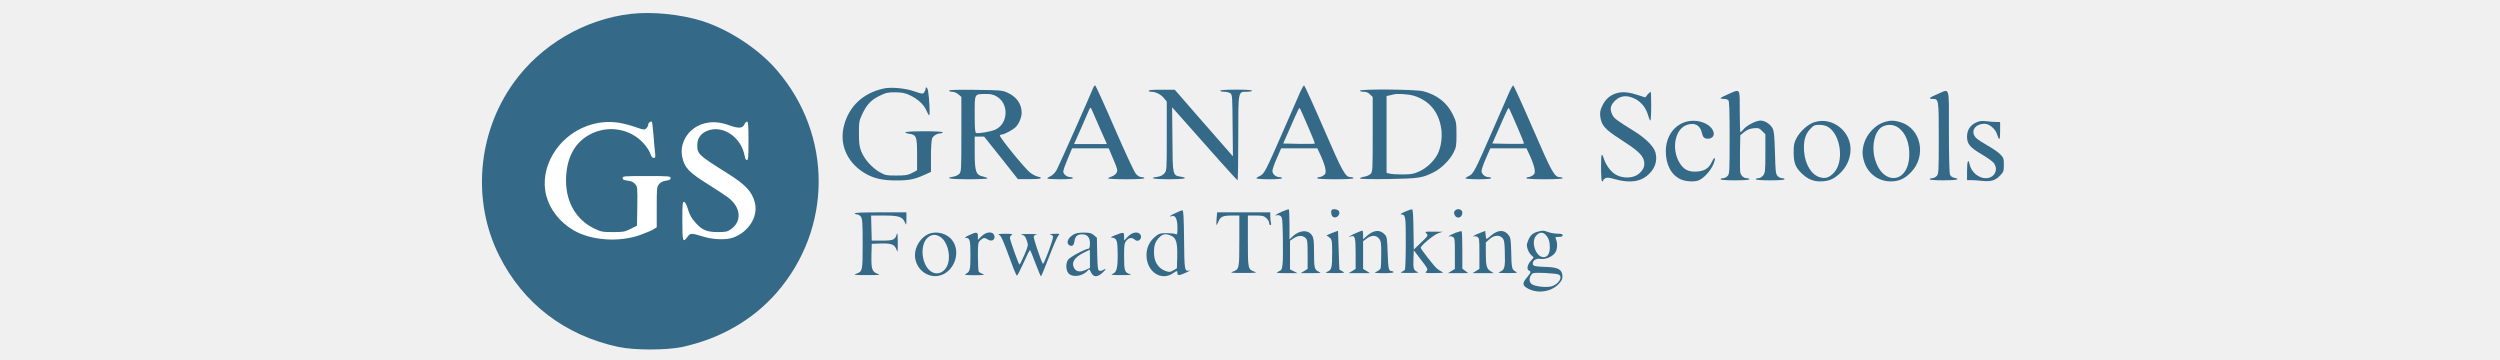
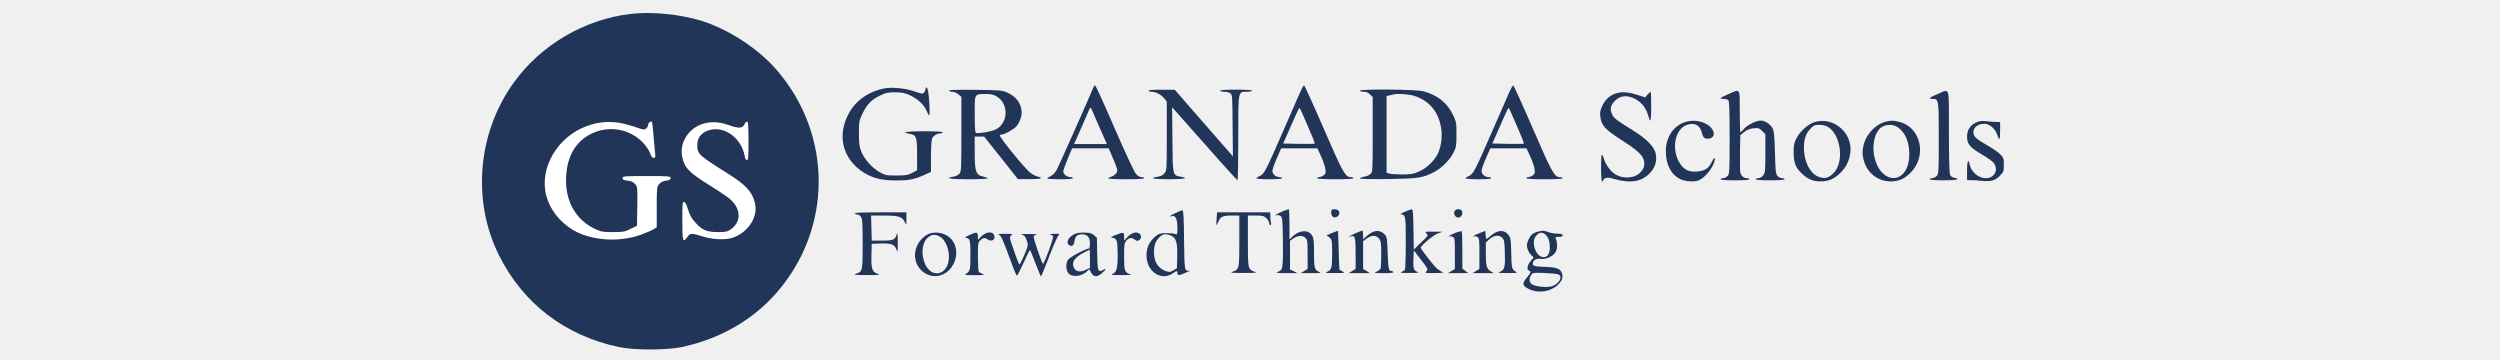
- <svg xmlns="http://www.w3.org/2000/svg" version="1.0" color="#346988" fill="currentColor" width="730" height="105" viewBox="0 0 1480 337" preserveAspectRatio="xMidYMid meet">
+ <svg xmlns="http://www.w3.org/2000/svg" version="1.0" color="#213558" fill="currentColor" width="730" height="105" viewBox="0 0 1480 337" preserveAspectRatio="xMidYMid meet">
  <g transform="translate(0,337) scale(0.1,-0.1)" stroke="none">
    <ellipse cx="1663" cy="1679" rx="1200" ry="1500" fill="white" />
    <path d="M1599 3240 c-436 -50 -847 -292 -1101 -647 -339 -473 -391 -1109 -134 -1620 225 -449 616 -747 1119 -855 146 -31 446 -31 594 0 354 76 662 252 885 507 526 603 528 1479 4 2087 -170 199 -450 382 -703 462 -199 62 -467 89 -664 66z m-115 -1020 c38 -6 108 -24 154 -40 80 -28 87 -29 104 -13 10 9 18 25 18 35 0 17 25 36 35 26 3 -2 9 -60 15 -129 5 -68 12 -143 15 -166 4 -37 2 -43 -14 -43 -12 0 -22 13 -32 42 -7 23 -37 67 -65 98 -124 133 -323 168 -488 86 -155 -76 -236 -228 -236 -439 0 -205 98 -370 267 -450 63 -30 76 -32 173 -32 97 0 110 2 165 30 l60 30 3 182 c2 177 2 182 -21 208 -17 20 -35 28 -70 32 -37 5 -47 9 -47 24 0 18 12 19 225 19 213 0 225 -1 225 -19 0 -14 -10 -20 -42 -24 -29 -4 -50 -14 -65 -32 -22 -25 -23 -33 -23 -216 l0 -189 -32 -20 c-18 -11 -71 -33 -117 -50 -203 -74 -469 -55 -636 45 -125 75 -216 192 -250 320 -68 261 104 554 383 655 98 35 192 45 296 30z m1044 -27 c82 -29 117 -25 134 12 6 14 17 25 25 25 10 0 13 -36 13 -180 0 -151 -2 -180 -15 -180 -9 0 -17 14 -21 38 -32 183 -217 301 -362 231 -55 -27 -82 -70 -82 -129 0 -84 13 -95 281 -263 174 -109 233 -173 259 -278 32 -128 -58 -272 -202 -325 -68 -25 -187 -21 -287 10 -107 33 -116 33 -143 -4 -43 -59 -48 -45 -48 151 0 161 2 180 16 177 10 -2 23 -25 33 -58 22 -71 35 -93 79 -142 58 -64 103 -83 203 -83 75 0 90 3 122 25 110 76 97 212 -31 304 -26 19 -103 70 -172 113 -188 117 -229 159 -251 262 -30 141 69 284 218 317 73 16 139 10 231 -23z" />
    <path d="M5931 2548 c-29 -73 -322 -733 -342 -769 -15 -27 -37 -50 -56 -59 -18 -8 -33 -18 -33 -22 0 -5 54 -8 120 -8 73 0 120 4 120 10 0 6 -10 10 -23 10 -32 0 -67 27 -67 53 0 12 19 66 42 120 l41 97 172 0 171 0 43 -102 c40 -94 43 -104 30 -128 -8 -14 -29 -29 -47 -35 -17 -5 -32 -13 -32 -17 0 -4 77 -8 170 -8 107 0 170 4 170 10 0 6 -12 10 -26 10 -16 0 -36 11 -52 29 -16 17 -98 193 -201 430 -95 220 -178 401 -182 401 -5 0 -13 -10 -18 -22z m-12 -210 c5 -13 39 -89 74 -170 l66 -148 -154 0 -154 0 66 148 c35 81 69 157 74 170 5 12 11 22 14 22 3 0 9 -10 14 -22z" />
    <path d="M7873 2513 c-14 -32 -88 -202 -165 -378 -161 -369 -176 -398 -218 -415 -16 -7 -30 -16 -30 -21 0 -5 54 -9 120 -9 73 0 120 4 120 10 0 6 -10 10 -23 10 -34 0 -67 28 -67 57 0 14 18 68 41 119 l41 94 170 0 169 0 36 -77 c19 -43 38 -97 40 -119 5 -35 2 -44 -18 -58 -13 -9 -31 -16 -41 -16 -10 0 -18 -4 -18 -10 0 -6 63 -10 170 -10 107 0 170 4 170 10 0 6 -12 10 -26 10 -51 0 -75 44 -254 457 -96 222 -179 403 -183 403 -4 0 -20 -26 -34 -57z m72 -332 c37 -84 65 -155 62 -157 -2 -3 -70 -3 -150 -2 l-146 3 53 120 c100 228 97 221 106 205 5 -8 38 -84 75 -169z" />
    <path d="M9833 2513 c-14 -32 -88 -202 -165 -378 -161 -369 -176 -398 -218 -415 -16 -7 -30 -16 -30 -21 0 -5 54 -9 120 -9 73 0 120 4 120 10 0 6 -10 10 -23 10 -34 0 -67 28 -67 57 0 14 18 68 41 119 l41 94 170 0 169 0 36 -77 c19 -43 38 -97 40 -119 5 -35 2 -44 -18 -58 -13 -9 -31 -16 -41 -16 -10 0 -18 -4 -18 -10 0 -6 63 -10 170 -10 107 0 170 4 170 10 0 6 -12 10 -26 10 -51 0 -75 44 -254 457 -96 222 -179 403 -183 403 -4 0 -20 -26 -34 -57z m72 -332 c37 -84 65 -155 62 -157 -2 -3 -70 -3 -150 -2 l-146 3 53 120 c100 228 97 221 106 205 5 -8 38 -84 75 -169z" />
    <path d="M3965 2540 c-191 -42 -323 -166 -370 -347 -48 -182 35 -359 212 -456 76 -41 156 -58 273 -58 121 -1 176 10 266 51 l64 29 0 145 c0 85 5 155 11 169 12 26 47 47 79 47 11 0 20 5 20 10 0 6 -65 10 -175 10 -166 0 -222 -10 -136 -24 65 -10 71 -28 71 -196 l0 -146 -47 -25 c-41 -21 -62 -24 -148 -24 -92 0 -104 2 -153 30 -71 39 -145 121 -174 193 -19 48 -23 76 -23 172 0 108 2 119 31 180 42 90 84 134 162 172 59 29 76 33 147 33 65 -1 91 -6 136 -27 74 -34 133 -88 156 -143 10 -25 22 -45 27 -45 8 0 1 160 -11 228 -5 31 -23 46 -23 19 0 -7 -6 -21 -13 -32 -13 -17 -17 -17 -93 9 -87 30 -220 42 -289 26z" />
    <path d="M4580 2521 c0 -6 13 -11 29 -11 17 0 42 -10 58 -24 l28 -24 0 -350 c0 -331 -1 -351 -19 -371 -11 -12 -37 -24 -58 -27 -86 -14 -27 -24 142 -24 99 0 180 4 180 8 0 5 -19 12 -42 18 -67 14 -78 45 -78 227 l0 147 44 0 44 0 159 -199 158 -200 108 0 c103 -1 139 10 78 24 -17 3 -47 19 -69 35 -46 33 -295 338 -286 351 3 5 12 9 20 9 23 0 107 46 131 72 29 31 53 90 53 131 0 83 -47 150 -134 189 -48 22 -65 23 -298 26 -171 2 -248 0 -248 -7z m444 -54 c118 -66 112 -254 -9 -311 -39 -19 -161 -40 -182 -32 -10 4 -13 46 -13 176 0 197 -5 188 105 189 44 1 70 -5 99 -22z" />
    <path d="M6450 2520 c0 -5 11 -10 25 -10 40 0 89 -24 118 -59 l27 -33 0 -323 c0 -322 0 -324 -23 -350 -15 -18 -36 -28 -65 -32 -88 -12 -36 -23 108 -23 143 0 193 11 112 24 -77 12 -77 10 -79 350 l-3 301 38 -43 c333 -378 569 -641 575 -641 4 -1 7 176 7 392 0 453 -3 437 81 437 27 0 49 5 49 10 0 6 -57 10 -150 10 -93 0 -150 -4 -150 -10 0 -5 17 -10 38 -10 21 0 47 -6 58 -14 18 -14 19 -30 21 -303 l3 -288 -38 43 c-20 23 -143 163 -272 311 l-235 270 -122 0 c-76 1 -123 -3 -123 -9z" />
    <path d="M8430 2520 c0 -5 16 -10 35 -10 25 0 44 -8 60 -25 l25 -24 0 -351 c0 -336 -1 -351 -20 -370 -11 -11 -38 -23 -60 -26 -22 -4 -40 -11 -40 -16 0 -6 99 -8 268 -6 286 5 317 10 426 65 69 35 148 113 182 180 27 54 29 66 29 173 0 109 -2 119 -32 182 -53 113 -148 189 -280 223 -68 18 -593 22 -593 5z m508 -48 c141 -45 228 -147 253 -300 14 -82 0 -180 -32 -245 -34 -66 -103 -132 -172 -163 -54 -25 -74 -28 -157 -29 -52 0 -107 3 -122 8 l-28 7 0 360 0 360 28 6 c15 3 32 7 37 9 31 10 141 3 193 -13z" />
    <path d="M11883 2488 c-40 -17 -73 -34 -73 -38 0 -4 14 -7 30 -7 17 0 36 -5 43 -12 9 -9 12 -98 12 -350 0 -319 -1 -340 -19 -360 -11 -12 -30 -21 -43 -21 -12 0 -23 -4 -23 -10 0 -6 52 -10 135 -10 83 0 135 4 135 10 0 6 -11 10 -24 10 -28 0 -54 22 -61 53 -3 12 -4 96 -3 186 l3 164 37 30 c27 21 51 31 87 35 46 4 53 2 81 -26 l30 -30 0 -180 c0 -166 -2 -181 -21 -206 -12 -15 -30 -26 -45 -26 -13 0 -24 -4 -24 -10 0 -6 52 -10 135 -10 83 0 135 4 135 10 0 6 -11 10 -23 10 -13 0 -32 9 -43 21 -17 19 -20 43 -24 218 -5 162 -9 202 -23 229 -22 40 -71 72 -113 72 -40 0 -128 -44 -158 -81 -14 -16 -27 -29 -30 -29 -3 0 -6 88 -6 195 0 226 8 213 -107 163z" />
    <path d="M13843 2488 c-77 -32 -90 -45 -47 -45 59 0 59 -2 59 -367 0 -314 -1 -335 -19 -355 -11 -12 -30 -21 -43 -21 -12 0 -23 -4 -23 -10 0 -6 50 -10 130 -10 123 0 166 10 100 24 -20 4 -34 14 -40 31 -6 16 -10 181 -10 406 0 435 12 398 -107 347z" />
    <path d="M10845 2499 c-63 -15 -112 -55 -141 -116 -22 -45 -26 -62 -21 -106 10 -82 44 -120 191 -214 147 -94 202 -142 216 -192 13 -47 4 -80 -33 -118 -54 -57 -167 -63 -242 -11 -38 26 -78 81 -96 133 -24 73 -29 60 -29 -73 0 -81 4 -132 10 -132 6 0 10 4 10 10 0 5 9 14 20 20 16 8 38 6 93 -10 142 -39 244 -23 318 51 58 57 78 126 59 199 -15 58 -94 136 -205 204 -155 96 -183 116 -199 150 -23 48 -20 80 11 117 53 63 119 74 201 33 60 -30 105 -87 124 -158 7 -25 16 -46 20 -46 4 0 8 61 8 135 0 74 -2 135 -5 135 -3 0 -16 -12 -29 -26 l-22 -27 -65 21 c-80 27 -143 34 -194 21z" />
    <path d="M11495 2231 c-118 -29 -197 -138 -198 -275 -1 -127 49 -223 136 -265 46 -22 127 -28 170 -12 59 23 135 115 151 184 9 40 -6 33 -27 -13 -27 -58 -69 -84 -142 -88 -76 -4 -119 18 -158 80 -81 130 -45 321 69 358 72 24 122 -3 139 -75 9 -42 23 -55 56 -55 38 0 62 26 54 59 -19 78 -142 128 -250 102z" />
    <path d="M12689 2225 c-60 -19 -133 -85 -167 -149 -23 -44 -27 -63 -27 -136 0 -99 19 -144 84 -203 52 -47 101 -67 164 -67 76 0 125 19 182 72 59 54 94 123 102 202 19 185 -163 337 -338 281z m129 -45 c120 -74 152 -327 53 -430 -43 -45 -79 -57 -131 -41 -78 23 -137 119 -147 239 -8 97 10 164 57 213 33 35 42 39 86 39 31 0 61 -7 82 -20z" />
    <path d="M13351 2228 c-86 -24 -169 -110 -196 -201 -19 -65 -19 -113 2 -176 35 -109 134 -181 248 -181 76 0 131 25 189 85 150 153 95 413 -98 470 -56 17 -95 18 -145 3z m120 -51 c75 -50 114 -153 107 -277 -15 -259 -259 -267 -324 -10 -30 118 1 249 68 290 45 27 106 26 149 -3z" />
    <path d="M14203 2221 c-54 -25 -83 -71 -83 -131 0 -69 26 -100 133 -164 53 -30 105 -68 116 -82 50 -63 8 -144 -73 -144 -70 0 -137 58 -153 133 -11 55 -23 25 -23 -62 l0 -89 38 0 c20 0 67 -3 103 -7 82 -9 124 3 170 51 31 33 34 40 34 99 0 59 -3 67 -34 99 -18 19 -71 55 -117 81 -46 26 -95 58 -109 72 -57 58 -13 133 79 133 45 0 100 -46 117 -98 21 -67 29 -59 29 29 l0 85 -37 1 c-21 0 -63 3 -93 7 -44 5 -63 3 -97 -13z" />
    <path d="M7705 1389 c-47 -19 -92 -50 -53 -36 9 3 24 0 35 -8 16 -12 18 -32 21 -207 2 -106 1 -217 -3 -246 -6 -48 -10 -55 -38 -67 -30 -13 -25 -14 73 -15 l105 0 -35 18 -35 17 0 135 0 134 34 23 c42 28 85 29 111 3 18 -18 20 -33 20 -155 l0 -135 -32 -20 -33 -20 100 0 c93 1 98 2 69 14 -40 18 -44 34 -44 184 0 99 -3 130 -17 153 -35 59 -119 55 -185 -8 l-28 -27 0 142 c0 78 -3 142 -7 141 -5 0 -30 -9 -58 -20z" />
    <path d="M8167 1403 c-12 -12 -7 -50 8 -63 32 -27 82 23 55 55 -13 15 -51 20 -63 8z" />
    <path d="M8850 1385 c-31 -14 -46 -24 -34 -25 42 -1 44 -13 44 -264 0 -133 -4 -246 -8 -253 -4 -7 -19 -16 -32 -22 -19 -7 0 -10 75 -9 83 0 95 2 72 11 -34 14 -39 31 -35 127 l3 74 68 -89 c64 -83 67 -89 51 -107 -17 -17 -14 -18 77 -17 81 1 90 2 67 12 -14 7 -36 21 -48 32 -31 28 -150 181 -150 193 0 20 121 121 162 135 l43 15 -84 1 c-82 1 -84 1 -67 -18 17 -18 15 -22 -51 -84 l-68 -66 -3 190 c-2 142 -5 189 -15 188 -6 0 -37 -11 -67 -24z" />
    <path d="M9320 1395 c-10 -12 -10 -21 -2 -40 19 -42 72 -26 72 21 0 34 -47 46 -70 19z" />
    <path d="M6703 1374 c-52 -23 -72 -42 -34 -29 32 10 51 -30 51 -108 0 -62 -2 -68 -17 -61 -10 5 -48 9 -85 9 -59 0 -70 -3 -104 -31 -56 -45 -84 -104 -84 -176 0 -155 139 -247 251 -167 34 24 39 24 39 -2 0 -25 19 -22 91 11 24 11 35 18 24 15 -49 -11 -50 -5 -53 290 -2 207 -6 275 -15 274 -7 0 -36 -11 -64 -25z m-36 -216 c41 -20 54 -67 51 -190 l-3 -112 -34 -20 c-31 -18 -37 -18 -74 -5 -59 21 -99 75 -105 143 -6 75 4 120 35 157 41 49 72 55 130 27z" />
    <path d="M3695 1370 c3 -5 15 -10 25 -10 10 0 26 -10 34 -22 13 -19 16 -61 16 -253 0 -255 -1 -259 -61 -281 -30 -11 -17 -12 101 -12 120 0 131 1 100 12 -52 19 -60 44 -58 171 l3 110 85 3 c100 3 130 -9 147 -58 11 -31 12 -24 12 70 -1 79 -3 97 -10 74 -15 -52 -32 -59 -138 -59 l-96 0 -3 118 -3 117 121 0 c138 0 173 -11 195 -63 14 -32 14 -32 15 31 l0 62 -246 0 c-161 0 -243 -3 -239 -10z" />
    <path d="M7087 1323 c-2 -32 -3 -60 -1 -62 1 -2 9 13 18 32 19 47 41 57 125 57 l71 0 0 -238 c0 -262 -1 -266 -61 -288 -30 -11 -17 -12 101 -12 118 0 131 1 101 12 -60 22 -61 26 -61 288 l0 238 74 0 c64 0 76 -3 100 -25 14 -13 26 -33 26 -45 0 -11 5 -20 11 -20 7 0 9 9 5 23 -3 12 -6 39 -6 60 l0 37 -249 0 -249 0 -5 -57z" />
    <path d="M8165 1185 c-33 -13 -54 -24 -47 -24 6 -1 21 -10 32 -21 18 -18 20 -33 20 -137 0 -144 -5 -162 -44 -179 -29 -12 -24 -13 69 -13 94 0 98 1 73 15 -16 8 -29 16 -30 17 -1 1 -4 84 -7 183 l-6 182 -60 -23z" />
    <path d="M8393 1186 c-49 -21 -89 -47 -49 -32 40 14 46 -8 46 -160 l0 -144 -32 -20 -33 -20 100 0 100 0 -32 20 -33 20 0 129 0 130 33 25 c45 34 89 34 116 0 19 -24 21 -40 21 -145 0 -64 -3 -125 -6 -134 -4 -10 -21 -23 -38 -31 -29 -12 -24 -13 67 -14 63 0 96 4 92 10 -3 6 -12 10 -20 10 -25 0 -30 24 -35 171 -4 129 -7 150 -25 169 -45 50 -101 47 -165 -7 l-40 -35 0 41 c0 23 -3 41 -7 40 -5 0 -31 -11 -60 -23z" />
    <path d="M9325 1188 c-27 -11 -54 -24 -60 -30 -7 -8 -6 -9 2 -4 7 4 22 2 33 -4 19 -10 20 -20 20 -155 l0 -145 -32 -20 -33 -20 95 0 95 1 -27 20 -28 21 0 173 c0 96 -3 176 -7 178 -5 2 -30 -5 -58 -15z" />
    <path d="M9555 1187 c-27 -10 -54 -23 -60 -29 -7 -8 -6 -9 2 -4 7 4 22 2 33 -4 19 -10 20 -20 20 -155 l0 -145 -32 -20 -33 -20 100 0 100 0 -31 19 c-37 23 -44 49 -44 176 l0 93 35 31 c43 38 92 42 121 10 16 -17 20 -40 22 -126 5 -143 -1 -171 -41 -188 -30 -13 -26 -14 68 -14 94 0 98 1 73 15 -34 18 -37 30 -40 186 -3 110 -6 130 -24 154 -39 53 -100 52 -163 -2 -21 -19 -42 -34 -45 -34 -2 0 -6 17 -8 38 l-3 38 -50 -19z" />
    <path d="M10105 1201 c-62 -15 -85 -40 -108 -113 -9 -26 11 -82 38 -108 l24 -23 -29 -34 c-32 -36 -39 -80 -15 -89 22 -9 19 -17 -20 -65 -47 -55 -43 -77 17 -107 94 -47 219 -24 286 52 26 30 32 45 30 73 -5 58 -41 77 -146 81 -112 4 -132 8 -132 31 0 31 32 51 72 45 50 -9 122 25 143 66 17 32 17 86 1 123 -7 14 -3 17 28 17 25 0 36 4 36 15 0 11 -12 15 -47 15 -27 0 -66 7 -88 15 -45 16 -47 16 -90 6z m65 -31 c28 -28 40 -63 40 -118 0 -59 -21 -92 -59 -92 -74 0 -123 149 -66 205 29 30 58 32 85 5z m118 -371 c53 -20 2 -101 -74 -115 -50 -9 -141 2 -170 21 -28 18 -32 54 -9 88 14 21 19 22 122 19 59 -3 118 -8 131 -13z" />
    <path d="M4385 1176 c-70 -31 -125 -117 -125 -196 0 -119 102 -212 215 -196 147 23 224 218 133 336 -49 64 -149 89 -223 56z m112 -26 c62 -38 98 -157 74 -246 -26 -95 -117 -126 -180 -62 -75 77 -81 243 -10 302 36 31 73 33 116 6z" />
    <path d="M4765 1165 c-32 -15 -43 -24 -29 -24 39 -2 44 -19 44 -161 0 -141 -4 -156 -45 -178 -15 -9 4 -11 85 -11 87 0 100 2 75 11 -16 6 -33 16 -37 22 -4 6 -8 70 -8 142 0 124 1 132 23 152 28 26 40 27 71 7 40 -26 77 5 56 46 -18 33 -76 25 -116 -15 l-34 -34 0 34 c0 41 -14 43 -85 9z" />
    <path d="M5743 1170 c-52 -31 -69 -81 -35 -99 26 -14 42 0 47 39 6 45 27 64 69 64 52 0 76 -27 76 -86 0 -28 -5 -48 -11 -48 -29 0 -179 -80 -194 -104 -21 -32 -22 -89 -1 -121 32 -48 132 -39 183 17 17 19 17 18 33 -14 21 -46 57 -49 104 -7 38 33 43 50 8 28 -11 -7 -26 -9 -35 -6 -13 5 -16 31 -19 157 l-3 152 -28 24 c-24 20 -39 24 -95 24 -49 0 -76 -5 -99 -20z m157 -226 l0 -85 -44 -20 c-50 -22 -87 -15 -105 20 -27 50 2 97 87 141 32 16 58 29 60 30 1 0 2 -39 2 -86z" />
    <path d="M6140 1167 c-49 -20 -52 -22 -27 -25 39 -5 47 -33 47 -161 0 -126 -10 -163 -48 -178 -22 -9 -6 -11 83 -11 80 0 102 2 80 9 -49 14 -55 31 -55 165 0 108 2 124 21 148 24 30 54 33 81 9 33 -30 76 18 48 52 -24 28 -75 18 -114 -22 l-36 -37 0 37 c0 43 -4 44 -80 14z" />
    <path d="M5046 1170 c22 -9 34 -35 118 -263 23 -65 47 -119 51 -120 5 -1 33 53 63 120 30 68 57 121 61 119 3 -2 26 -59 51 -125 25 -66 48 -121 51 -121 3 0 37 81 75 181 38 99 77 189 87 200 17 19 17 19 -40 18 -32 -1 -48 -4 -36 -6 12 -2 24 -11 27 -19 7 -17 -86 -267 -95 -256 -15 18 -91 242 -86 256 3 8 16 16 29 19 13 2 -20 4 -72 4 -52 1 -86 -2 -75 -4 30 -8 41 -19 55 -63 13 -38 11 -44 -25 -130 -22 -49 -42 -90 -45 -90 -8 0 -90 230 -90 252 0 9 8 22 18 27 12 8 -4 10 -63 10 -55 0 -73 -3 -59 -9z" />
  </g>
</svg>
